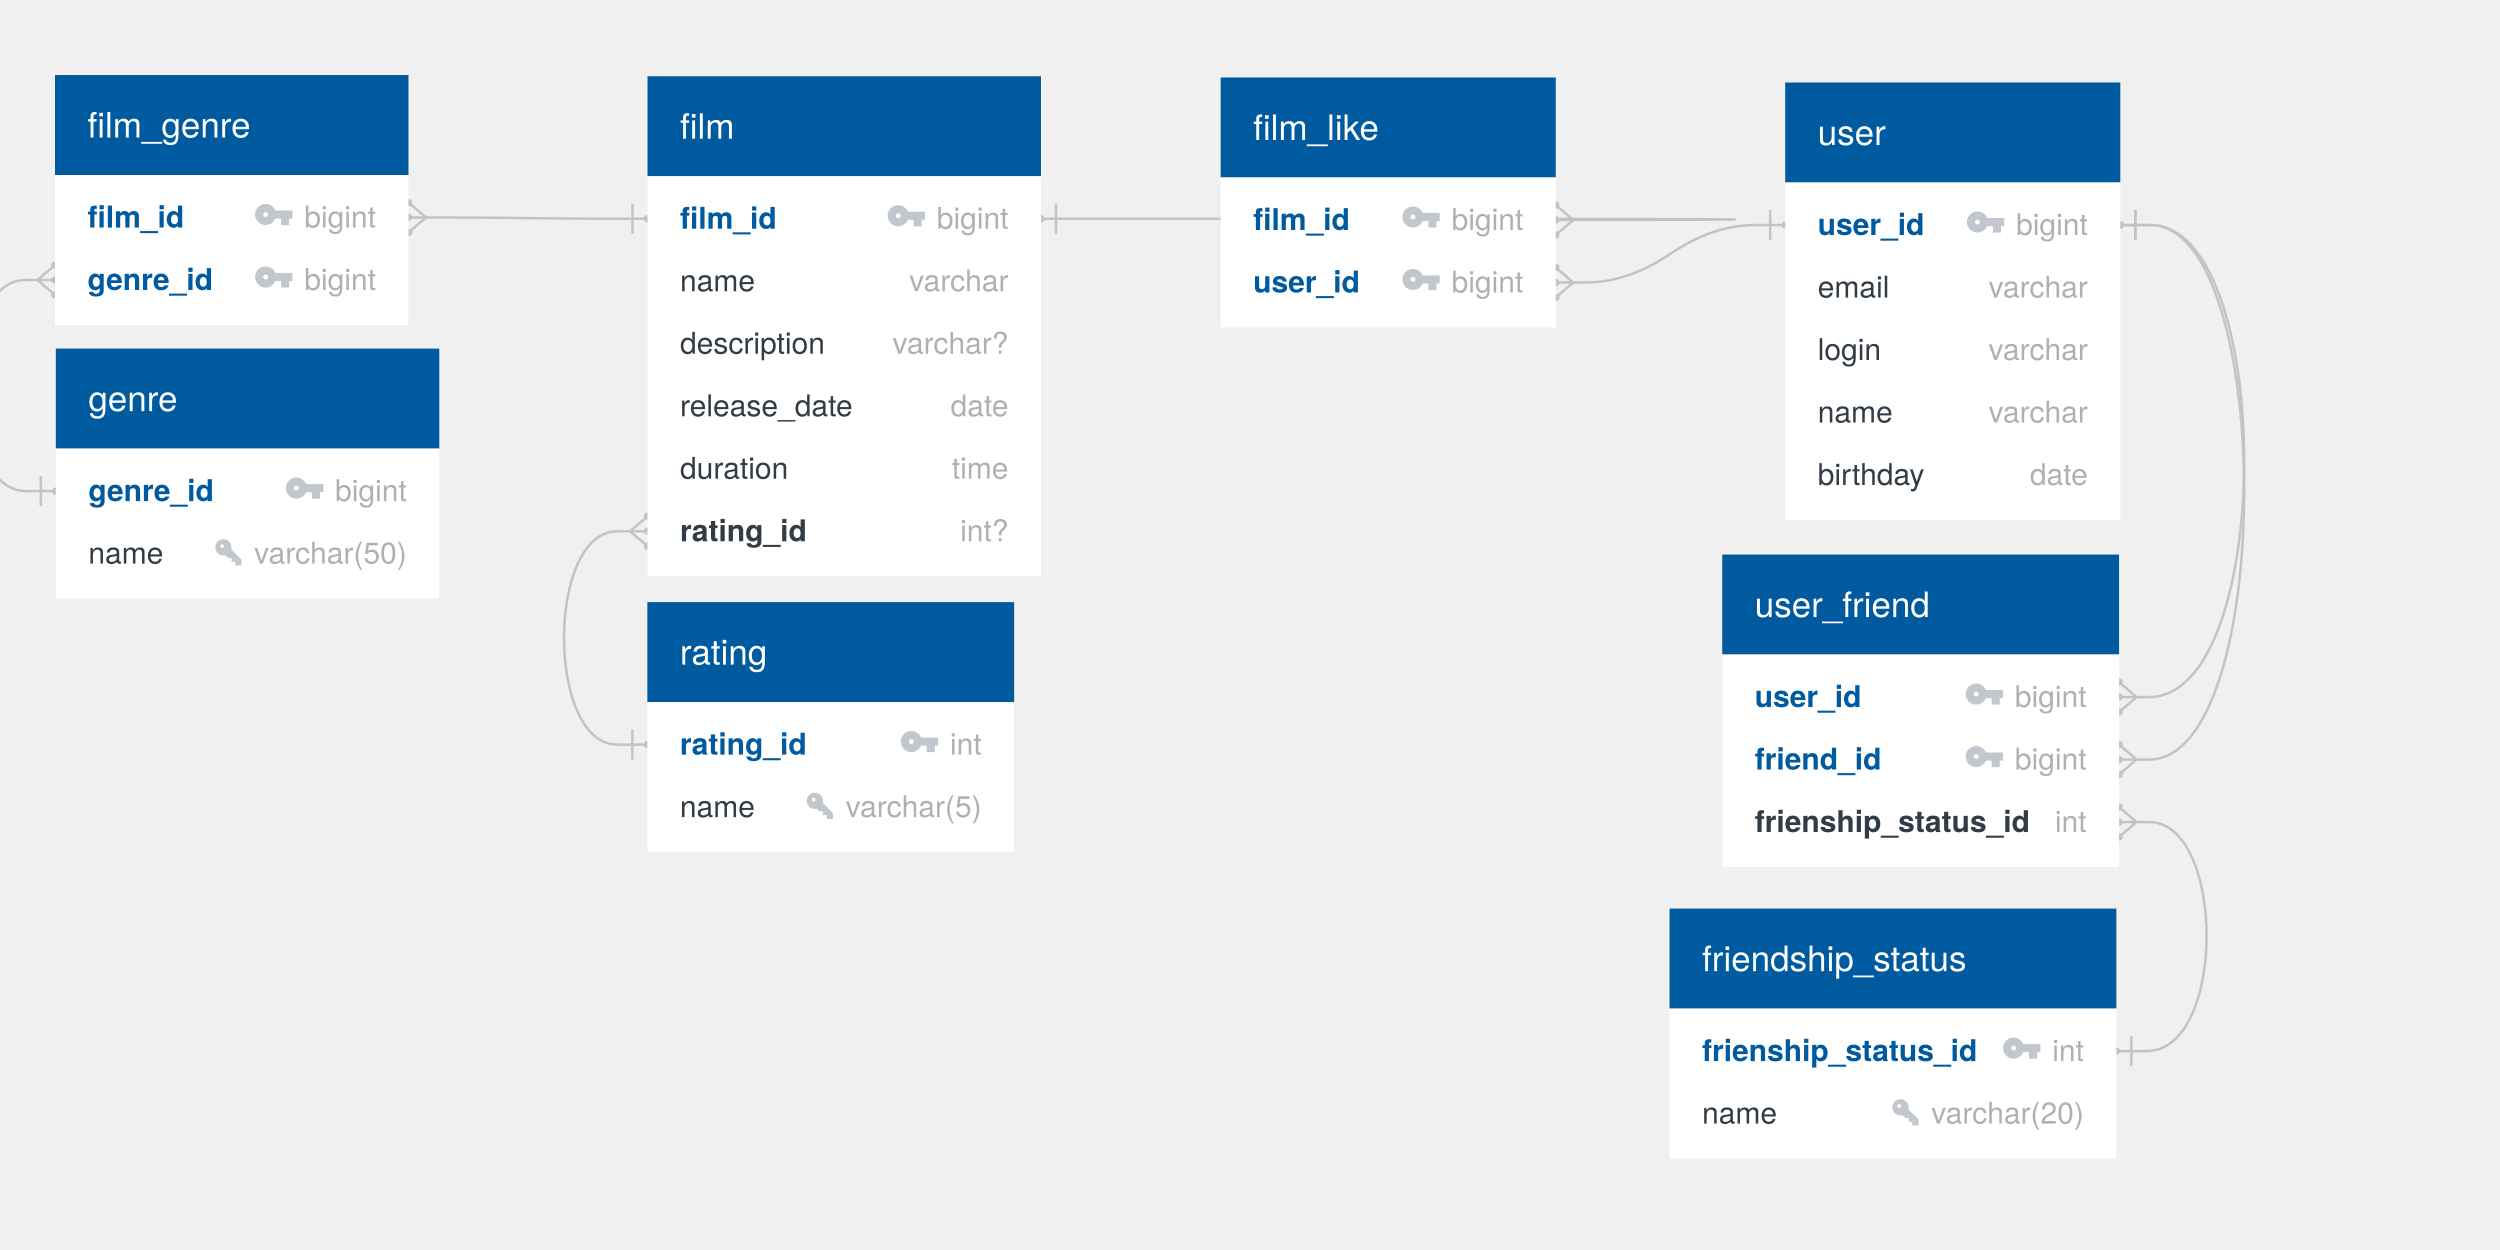
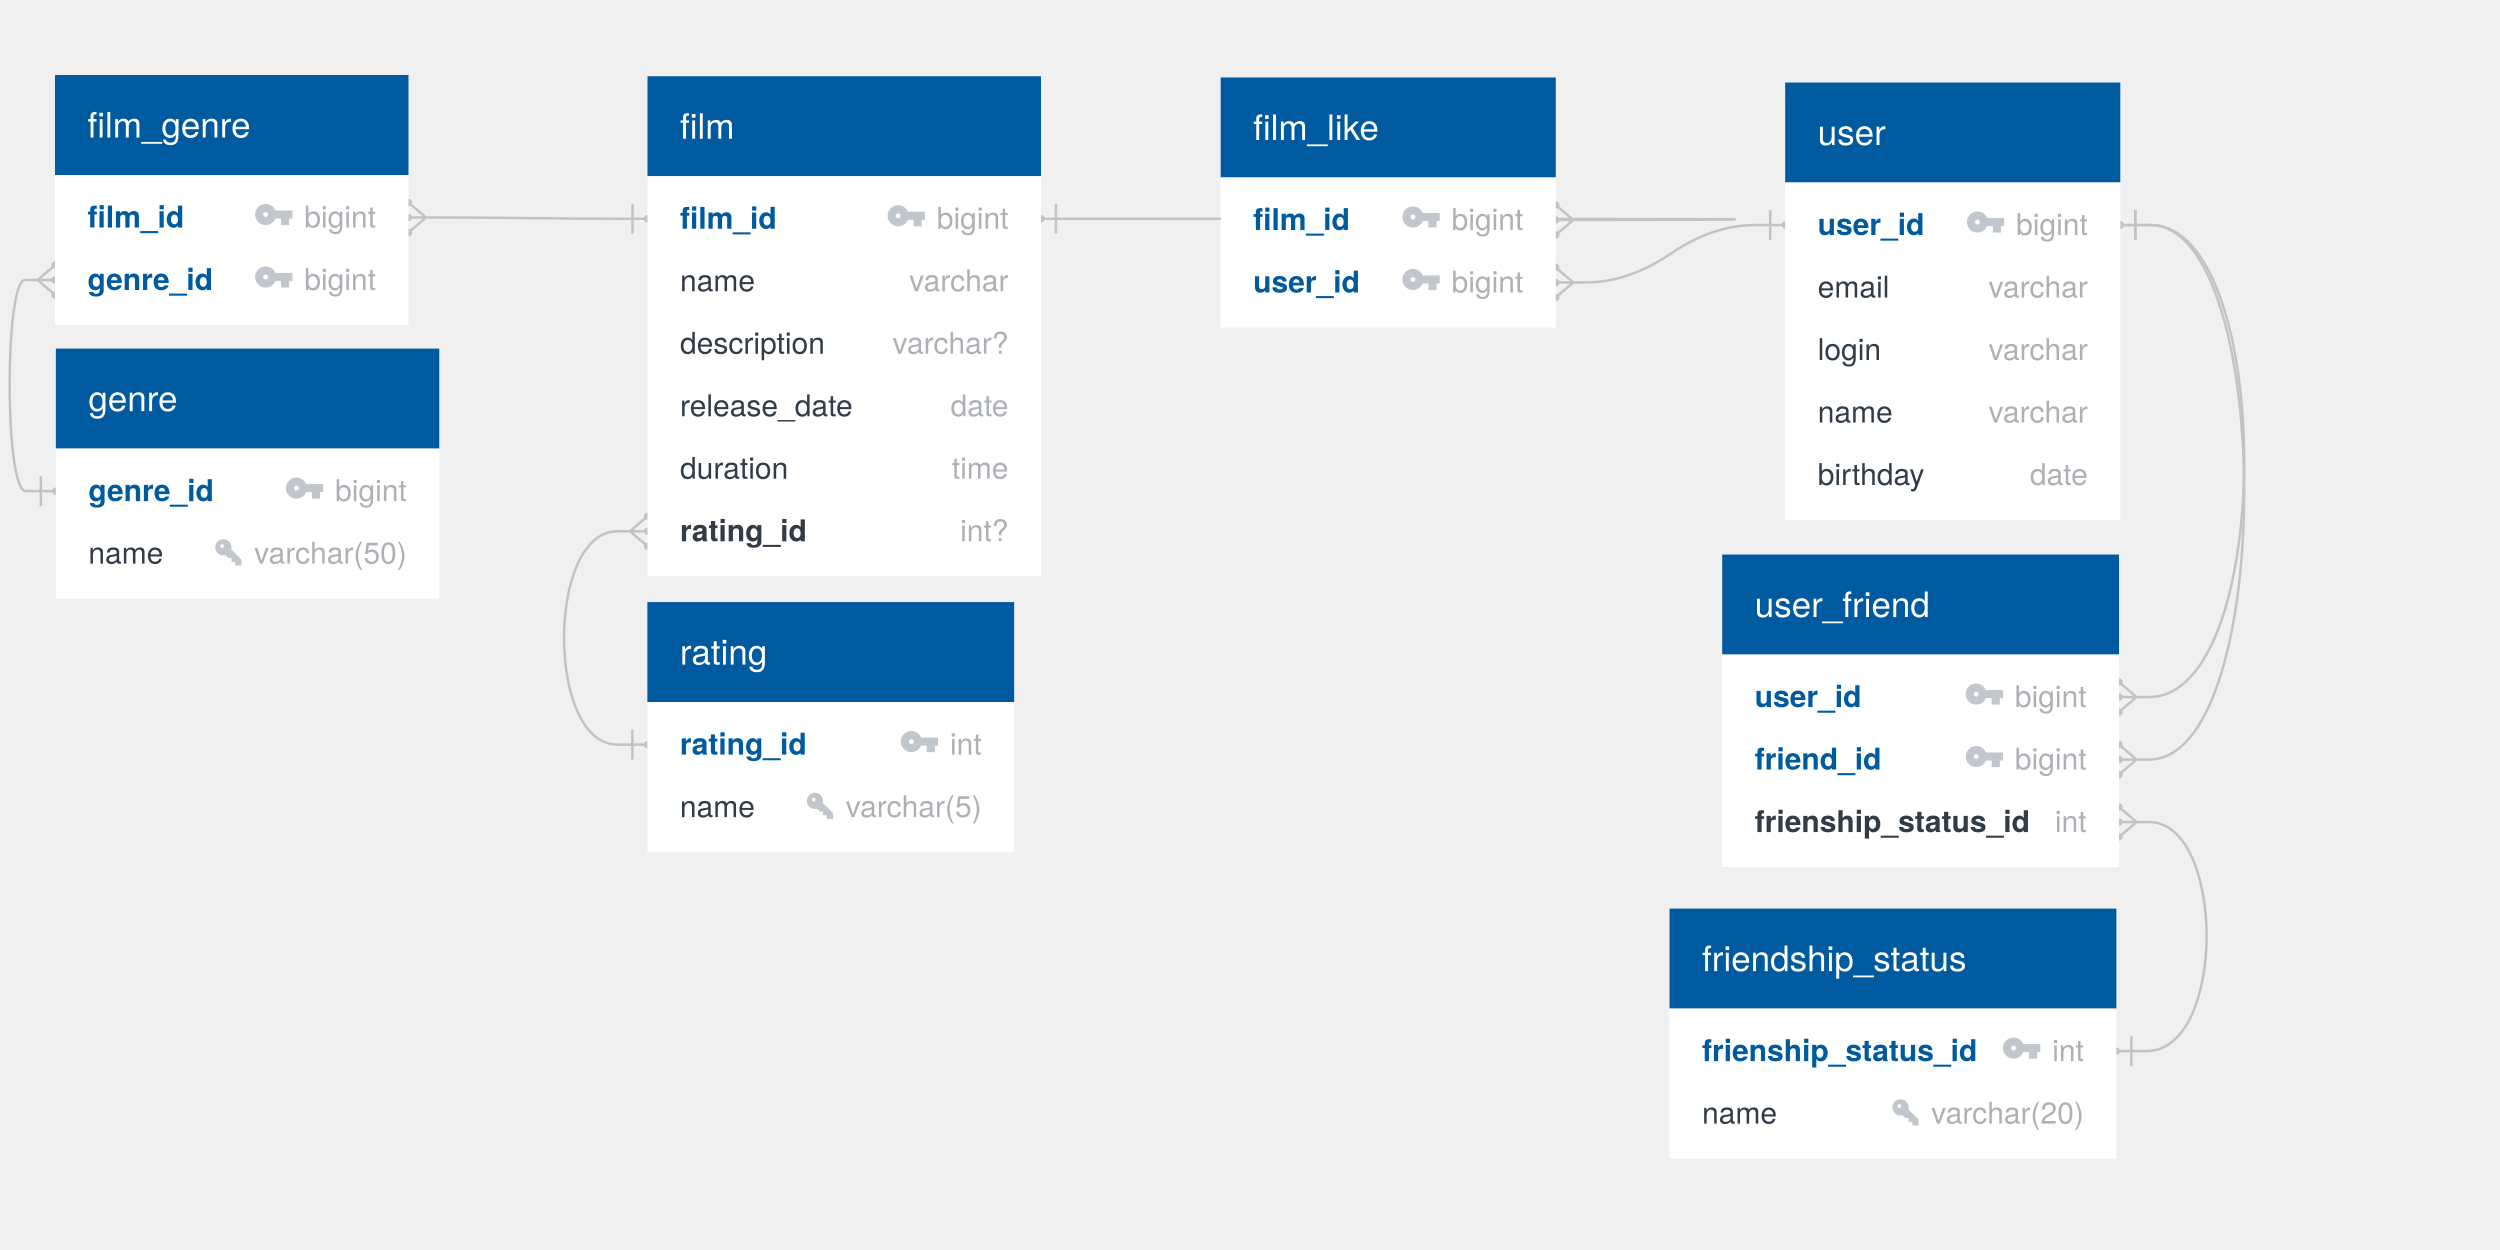
<svg xmlns="http://www.w3.org/2000/svg" class="diagram-root" viewBox="0 0 1000 500" style="background: #f5f6f6">
     xmlns:xlink="http://www.w3.org/1999/xlink"&gt;
    <style>.diagram-root { font-family: "Helvetica Neue", sans-serif; font-size: 12px; } .t { overflow: visible; } .t-bg
        { y: 40; fill: #fff; } .th { fill: #005aa0; } .tht { fill: #fff; font-size: 14px; } .tf { fill: #323c46;
        overflow: visible; } .tf.pk { fill: #005aa0; font-weight: bold; } .tf.fk { font-weight: bold; } .ty { fill:
        #adb1b5; font-weight: normal; text-anchor: end; } .r { fill: transparent; stroke: #c3c3c3; stroke-width: 1; } .l
        { stroke: 1; } .i { fill: #c2c7ce; stroke: #c2c7ce; } .i.ix { fill: #afb3b6; stroke: #000; } .fa { fill:
        transparent; overflow: visible; } .fa .bg.hover { fill: #f7f7f7; } .c { cy: 12; r: 4; stroke: #d2d2dc; fill:
        #d2d2dc; } .hr { fill: transparent; stroke: #323c46; stroke-opacity: 0.035; stroke-width: 13; } .dc { stroke:
        #fa5a3c; fill: #fa5a3c; } .x { stroke: white; stroke-width: 1; } .hl .th { fill: #1b9bff; } .hl .tht { } .fhl
        .bg { fill: #e7f4ff; } .fhls .bg { } .r.hl { stroke: #1b9bff; } .dim { opacity: 0.25; }
    </style>
  <g class="drawing-wrapper" transform="translate(212.56, 0.28) scale(1,1)">
    <g class="rs">
      <path d="M 46.44 212.22 m -1, 0 a 1,1 0 1,0 2,0 a 1,1 0 1,0 -2,0 M 46.44 212.22 m -0.5, 0 a 0.5,0.5 0 1,0 1,0 a 0.5,0.5 0 1,0 -1,0  M46.44 212.22 L46.44 212.22 34.44 212.22 M 46.44 218.22 m -1, 0 a 1,1 0 1,0 2,0 a 1,1 0 1,0 -2,0 M 46.44 218.22 m -0.5, 0 a 0.5,0.5 0 1,0 1,0 a 0.5,0.5 0 1,0 -1,0  M46.44 218.22 L46.44 218.22 39.44 212.22 46.44 206.22 M 46.44 206.22 m -1, 0 a 1,1 0 1,0 2,0 a 1,1 0 1,0 -2,0 M 46.44 206.22 m -0.5, 0 a 0.5,0.5 0 1,0 1,0 a 0.5,0.5 0 1,0 -1,0  M34.44 212.22 C 5.913 212.22, 5.943 297.56, 34.39 297.56 M 46.39 297.56 m -1, 0 a 1,1 0 1,0 2,0 a 1,1 0 1,0 -2,0 M 46.39 297.56 m -0.5, 0 a 0.5,0.5 0 1,0 1,0 a 0.5,0.5 0 1,0 -1,0  M46.39 297.56 L46.39 297.56 34.39 297.56 M40.39 303.56 L40.39 303.56 40.39 291.56" id="h1981091798" class="r" />
      <path d="M -49.17 86.72 m -1, 0 a 1,1 0 1,0 2,0 a 1,1 0 1,0 -2,0 M -49.17 86.72 m -0.5, 0 a 0.5,0.5 0 1,0 1,0 a 0.5,0.5 0 1,0 -1,0  M-49.17 86.72 L-49.17 86.72 -37.17 86.72 M -49.17 92.72 m -1, 0 a 1,1 0 1,0 2,0 a 1,1 0 1,0 -2,0 M -49.17 92.72 m -0.5, 0 a 0.5,0.5 0 1,0 1,0 a 0.5,0.5 0 1,0 -1,0  M-49.17 92.72 L-49.17 92.72 -42.17 86.72 -49.17 80.72 M -49.17 80.72 m -1, 0 a 1,1 0 1,0 2,0 a 1,1 0 1,0 -2,0 M -49.17 80.72 m -0.5, 0 a 0.5,0.5 0 1,0 1,0 a 0.5,0.5 0 1,0 -1,0  M-37.17 86.72 Q -19.27 86.72, -1.37 86.97 T 34.44 87.22 M 46.44 87.22 m -1, 0 a 1,1 0 1,0 2,0 a 1,1 0 1,0 -2,0 M 46.44 87.22 m -0.5, 0 a 0.5,0.5 0 1,0 1,0 a 0.5,0.5 0 1,0 -1,0  M46.44 87.22 L46.44 87.22 34.44 87.22 M40.44 93.22 L40.44 93.22 40.44 81.22" id="h2393061165" class="r" />
-       <path d="M -190.56 111.72 m -1, 0 a 1,1 0 1,0 2,0 a 1,1 0 1,0 -2,0 M -190.56 111.72 m -0.5, 0 a 0.5,0.5 0 1,0 1,0 a 0.5,0.5 0 1,0 -1,0  M-190.56 111.72 L-190.56 111.72 -202.56 111.72 M -190.56 117.72 m -1, 0 a 1,1 0 1,0 2,0 a 1,1 0 1,0 -2,0 M -190.56 117.72 m -0.5, 0 a 0.5,0.5 0 1,0 1,0 a 0.5,0.5 0 1,0 -1,0  M-190.56 117.72 L-190.56 117.72 -197.56 111.72 -190.56 105.72 M -190.56 105.72 m -1, 0 a 1,1 0 1,0 2,0 a 1,1 0 1,0 -2,0 M -190.56 105.72 m -0.5, 0 a 0.5,0.5 0 1,0 1,0 a 0.5,0.5 0 1,0 -1,0  M-202.56 111.72 C -230.707 111.72, -230.911 196.16, -202.22 196.16 M -190.22 196.16 m -1, 0 a 1,1 0 1,0 2,0 a 1,1 0 1,0 -2,0 M -190.22 196.16 m -0.5, 0 a 0.5,0.5 0 1,0 1,0 a 0.5,0.5 0 1,0 -1,0  M-190.22 196.16 L-190.22 196.16 -202.22 196.16 M-196.22 202.16 L-196.22 202.16 -196.22 190.16" id="h515368828" class="r" />
+       <path d="             M -190.56 111.72             m -1, 0 a 1,1 0 1,0 2,0 a 1,1 0 1,0 -2,0             M -190.56 111.72             m -0.5, 0 a 0.5,0.5 0 1,0 1,0 a 0.5,0.5 0 1,0 -1,0             M-190.56 111.72 L-190.56 111.72 -202.56 111.72             M -190.56 117.72             m -1, 0 a 1,1 0 1,0 2,0 a 1,1 0 1,0 -2,0             M -190.56 117.72 m -0.5, 0 a 0.5,0.5 0 1,0 1,0 a 0.5,0.5 0 1,0 -1,0             M-190.56 117.72 L-190.56 117.72 -197.56 111.72 -190.56 105.72             M -190.56 105.72 m -1, 0 a 1,1 0 1,0 2,0 a 1,1 0 1,0 -2,0             M -190.56 105.72 m -0.5, 0 a 0.5,0.5 0 1,0 1,0 a 0.5,0.5 0 1,0 -1,0             M-202.56 111.72             C -210.707 111.72, -210.911 196.16, -202.22 196.16             M -190.22 196.16             m -1, 0 a 1,1 0 1,0 2,0 a 1,1 0 1,0 -2,0             M -190.22 196.16             m -0.5, 0 a 0.5,0.5 0 1,0 1,0 a 0.5,0.5 0 1,0 -1,0             M-190.22 196.16             L-190.22 196.16 -202.22 196.16             M-196.22 202.16             L-196.22 202.16 -196.22 190.16" id="h515368828" class="r" />
      <path d="M 635.06 278.54 m -1, 0 a 1,1 0 1,0 2,0 a 1,1 0 1,0 -2,0 M 635.06 278.54 m -0.5, 0 a 0.5,0.5 0 1,0 1,0 a 0.5,0.5 0 1,0 -1,0  M635.06 278.54 L635.06 278.54 647.06 278.54 M 635.06 284.54 m -1, 0 a 1,1 0 1,0 2,0 a 1,1 0 1,0 -2,0 M 635.06 284.54 m -0.5, 0 a 0.5,0.5 0 1,0 1,0 a 0.5,0.5 0 1,0 -1,0  M635.06 284.54 L635.06 284.54 642.06 278.54 635.06 272.54 M 635.06 272.54 m -1, 0 a 1,1 0 1,0 2,0 a 1,1 0 1,0 -2,0 M 635.06 272.54 m -0.5, 0 a 0.5,0.5 0 1,0 1,0 a 0.5,0.5 0 1,0 -1,0  M647.06 278.54 C 697.86 278.54, 697.56 89.73, 647.56 89.73 M 635.56 89.73 m -1, 0 a 1,1 0 1,0 2,0 a 1,1 0 1,0 -2,0 M 635.56 89.73 m -0.5, 0 a 0.5,0.5 0 1,0 1,0 a 0.5,0.5 0 1,0 -1,0  M635.56 89.73 L635.56 89.73 647.56 89.73 M641.56 95.73 L641.56 95.73 641.56 83.73" id="h2818756797" class="r" />
      <path d="M 635.06 303.54 m -1, 0 a 1,1 0 1,0 2,0 a 1,1 0 1,0 -2,0 M 635.06 303.54 m -0.5, 0 a 0.5,0.5 0 1,0 1,0 a 0.5,0.5 0 1,0 -1,0  M635.06 303.54 L635.06 303.54 647.06 303.54 M 635.06 309.54 m -1, 0 a 1,1 0 1,0 2,0 a 1,1 0 1,0 -2,0 M 635.06 309.54 m -0.5, 0 a 0.5,0.5 0 1,0 1,0 a 0.5,0.5 0 1,0 -1,0  M635.06 309.54 L635.06 309.54 642.06 303.54 635.06 297.54 M 635.06 297.54 m -1, 0 a 1,1 0 1,0 2,0 a 1,1 0 1,0 -2,0 M 635.06 297.54 m -0.5, 0 a 0.5,0.5 0 1,0 1,0 a 0.5,0.5 0 1,0 -1,0  M647.06 303.54 C 697.86 303.54, 697.56 89.73, 647.56 89.73 M 635.56 89.73 m -1, 0 a 1,1 0 1,0 2,0 a 1,1 0 1,0 -2,0 M 635.56 89.73 m -0.5, 0 a 0.5,0.5 0 1,0 1,0 a 0.5,0.5 0 1,0 -1,0  M635.56 89.73 L635.56 89.73 647.56 89.73 M641.56 95.73 L641.56 95.73 641.56 83.73" id="h4181602274" class="r" />
      <path d="M 635.06 328.54 m -1, 0 a 1,1 0 1,0 2,0 a 1,1 0 1,0 -2,0 M 635.06 328.54 m -0.5, 0 a 0.5,0.5 0 1,0 1,0 a 0.5,0.5 0 1,0 -1,0  M635.06 328.54 L635.06 328.54 647.06 328.54 M 635.06 334.54 m -1, 0 a 1,1 0 1,0 2,0 a 1,1 0 1,0 -2,0 M 635.06 334.54 m -0.5, 0 a 0.5,0.5 0 1,0 1,0 a 0.5,0.5 0 1,0 -1,0  M635.06 334.54 L635.06 334.54 642.06 328.54 635.06 322.54 M 635.06 322.54 m -1, 0 a 1,1 0 1,0 2,0 a 1,1 0 1,0 -2,0 M 635.06 322.54 m -0.5, 0 a 0.5,0.5 0 1,0 1,0 a 0.5,0.5 0 1,0 -1,0  M647.06 328.54 C 677.602 328.54, 678.244 420.16, 645.99 420.16 M 633.99 420.16 m -1, 0 a 1,1 0 1,0 2,0 a 1,1 0 1,0 -2,0 M 633.99 420.16 m -0.5, 0 a 0.5,0.5 0 1,0 1,0 a 0.5,0.5 0 1,0 -1,0  M633.99 420.16 L633.99 420.16 645.99 420.16 M639.99 426.16 L639.99 426.16 639.99 414.16" id="h4142987908" class="r" />
      <path d="M 409.75 87.71 m -1, 0 a 1,1 0 1,0 2,0 a 1,1 0 1,0 -2,0 M 409.75 87.71 m -0.5, 0 a 0.5,0.5 0 1,0 1,0 a 0.5,0.5 0 1,0 -1,0  M409.75 87.71 L409.75 87.71 421.75 87.71 M 409.75 93.71 m -1, 0 a 1,1 0 1,0 2,0 a 1,1 0 1,0 -2,0 M 409.75 93.71 m -0.5, 0 a 0.5,0.5 0 1,0 1,0 a 0.5,0.5 0 1,0 -1,0  M409.75 93.71 L409.75 93.71 416.75 87.71 409.75 81.71 M 409.75 81.71 m -1, 0 a 1,1 0 1,0 2,0 a 1,1 0 1,0 -2,0 M 409.75 81.71 m -0.5, 0 a 0.5,0.5 0 1,0 1,0 a 0.5,0.5 0 1,0 -1,0  M421.75 87.71 C 471.75 87.71, 595.302 87.22, 215.83 87.22 M 203.83 87.22 m -1, 0 a 1,1 0 1,0 2,0 a 1,1 0 1,0 -2,0 M 203.83 87.22 m -0.5, 0 a 0.5,0.5 0 1,0 1,0 a 0.5,0.5 0 1,0 -1,0  M203.83 87.22 L203.83 87.22 215.83 87.22 M209.83 93.22 L209.83 93.22 209.83 81.22" id="h933295453" class="r" />
      <path d="M 409.75 112.71 m -1, 0 a 1,1 0 1,0 2,0 a 1,1 0 1,0 -2,0 M 409.75 112.71 m -0.5, 0 a 0.5,0.5 0 1,0 1,0 a 0.5,0.5 0 1,0 -1,0  M409.75 112.71 L409.75 112.71 421.75 112.71 M 409.75 118.71 m -1, 0 a 1,1 0 1,0 2,0 a 1,1 0 1,0 -2,0 M 409.75 118.71 m -0.5, 0 a 0.5,0.5 0 1,0 1,0 a 0.5,0.5 0 1,0 -1,0  M409.75 118.71 L409.75 118.71 416.75 112.71 409.75 106.71 M 409.75 106.71 m -1, 0 a 1,1 0 1,0 2,0 a 1,1 0 1,0 -2,0 M 409.75 106.71 m -0.5, 0 a 0.5,0.5 0 1,0 1,0 a 0.5,0.5 0 1,0 -1,0  M421.75 112.71 Q 438.7 112.71, 455.64 101.22 T 489.52 89.73 M 501.52 89.73 m -1, 0 a 1,1 0 1,0 2,0 a 1,1 0 1,0 -2,0 M 501.52 89.73 m -0.5, 0 a 0.5,0.5 0 1,0 1,0 a 0.5,0.5 0 1,0 -1,0  M501.52 89.73 L501.52 89.73 489.52 89.73 M495.52 95.73 L495.52 95.73 495.52 83.73" id="h2168725292" class="r" />
    </g>
    <g class="hrs" />
    <g class="ts">
      <svg width="157.39" height="200" x="46.44" y="30.22" id="h4200617828" class="t">
        <rect height="40" width="157.39" class="th" />
        <text x="13" y="25" class="tht">film</text>
        <rect height="160" width="157.39" class="t-bg" />
        <text x="13" y="61" class="tf pk">film_id
                    <tspan x="144.39" class="ty">bigint</tspan>
        </text>
        <path d="M7,14A2,2 0 0,1 5,12A2,2 0 0,1 7,10A2,2 0 0,1 9,12A2,2 0 0,1 7,14M12.65,10C11.83,7.67 9.61,6 7, 6A6, 6 0 0, 0 1, 12A6, 6 0 0, 0 7, 18C9.61, 18 11.83, 16.33 12.65, 14H17V18H21V14H23V10H12.65Z" class="i pk" transform="translate(95.7025, 48) scale(0.65)" />
        <text x="13" y="86" class="tf">name
                    <tspan x="144.39" class="ty">varchar</tspan>
        </text>
        <text x="13" y="111" class="tf">description
                    <tspan x="144.39" class="ty">varchar?</tspan>
        </text>
        <text x="13" y="136" class="tf">release_date
                    <tspan x="144.39" class="ty">date</tspan>
        </text>
        <text x="13" y="161" class="tf">duration
                    <tspan x="144.39" class="ty">time</tspan>
        </text>
        <text x="13" y="186" class="tf fk">rating_id
                    <tspan x="144.39" class="ty">int?</tspan>
        </text>
      </svg>
      <svg width="146.7" height="100" x="46.39" y="240.56" id="h2037942479" class="t">
        <rect height="40" width="146.7" class="th" />
        <text x="13" y="25" class="tht">rating</text>
        <rect height="60" width="146.7" class="t-bg" />
        <text x="13" y="61" class="tf pk">rating_id
                    <tspan x="133.7" class="ty">int</tspan>
        </text>
        <path d="M7,14A2,2 0 0,1 5,12A2,2 0 0,1 7,10A2,2 0 0,1 9,12A2,2 0 0,1 7,14M12.65,10C11.83,7.67 9.61,6 7, 6A6, 6 0 0, 0 1, 12A6, 6 0 0, 0 7, 18C9.61, 18 11.83, 16.33 12.65, 14H17V18H21V14H23V10H12.65Z" class="i pk" transform="translate(101.0262, 48) scale(0.65)" />
        <text x="13" y="86" class="tf">name
                    <tspan x="133.7" class="ty">varchar(5)</tspan>
        </text>
        <path d="M22,18V22H18V19H15V16H12L9.74,13.74C9.19,13.91 8.61,14 8,14A6,6 0 0,1 2,8A6,6 0 0,1 8,2A6,6 0 0,1 14,8C14,8.61 13.91, 9.19 13.74, 9.74L22, 18M7, 5A2, 2 0 0, 0 5, 7A2, 2 0 0, 0 7, 9A2, 2 0 0, 0 9, 7A2, 2 0 0, 0 7, 5Z" class="i uq" transform="translate(63.02031, 75.5) scale(0.5)" />
      </svg>
      <svg width="153.37" height="100" x="-190.22" y="139.16" id="h1304626560" class="t">
        <rect height="40" width="153.37" class="th" />
        <text x="13" y="25" class="tht">genre</text>
        <rect height="60" width="153.37" class="t-bg" />
        <text x="13" y="61" class="tf pk">genre_id
                    <tspan x="140.37" class="ty">bigint</tspan>
        </text>
        <path d="M7,14A2,2 0 0,1 5,12A2,2 0 0,1 7,10A2,2 0 0,1 9,12A2,2 0 0,1 7,14M12.65,10C11.83,7.67 9.61,6 7, 6A6, 6 0 0, 0 1, 12A6, 6 0 0, 0 7, 18C9.61, 18 11.83, 16.33 12.65, 14H17V18H21V14H23V10H12.65Z" class="i pk" transform="translate(91.6825, 48) scale(0.65)" />
        <text x="13" y="86" class="tf">name
                    <tspan x="140.37" class="ty">varchar(50)</tspan>
        </text>
        <path d="M22,18V22H18V19H15V16H12L9.74,13.74C9.19,13.91 8.61,14 8,14A6,6 0 0,1 2,8A6,6 0 0,1 8,2A6,6 0 0,1 14,8C14,8.61 13.91, 9.19 13.74, 9.74L22, 18M7, 5A2, 2 0 0, 0 5, 7A2, 2 0 0, 0 7, 9A2, 2 0 0, 0 9, 7A2, 2 0 0, 0 7, 5Z" class="i uq" transform="translate(63.01648, 75.5) scale(0.5)" />
      </svg>
      <svg width="141.39" height="100" x="-190.56" y="29.72" id="h1016190631" class="t">
        <rect height="40" width="141.39" class="th" />
        <text x="13" y="25" class="tht">film_genre</text>
        <rect height="60" width="141.39" class="t-bg" />
        <text x="13" y="61" class="tf pk">film_id
                    <tspan x="128.39" class="ty">bigint</tspan>
        </text>
        <path d="M7,14A2,2 0 0,1 5,12A2,2 0 0,1 7,10A2,2 0 0,1 9,12A2,2 0 0,1 7,14M12.65,10C11.83,7.67 9.61,6 7, 6A6, 6 0 0, 0 1, 12A6, 6 0 0, 0 7, 18C9.61, 18 11.83, 16.33 12.65, 14H17V18H21V14H23V10H12.65Z" class="i pk" transform="translate(79.7025, 48) scale(0.65)" />
        <text x="13" y="86" class="tf pk">genre_id
                    <tspan x="128.39" class="ty">bigint</tspan>
        </text>
        <path d="M7,14A2,2 0 0,1 5,12A2,2 0 0,1 7,10A2,2 0 0,1 9,12A2,2 0 0,1 7,14M12.65,10C11.83,7.67 9.61,6 7, 6A6, 6 0 0, 0 1, 12A6, 6 0 0, 0 7, 18C9.61, 18 11.83, 16.33 12.65, 14H17V18H21V14H23V10H12.65Z" class="i pk" transform="translate(79.7025, 73) scale(0.65)" />
      </svg>
      <svg width="134.04" height="175" x="501.52" y="32.73" id="h2728321744" class="t">
        <rect height="40" width="134.04" class="th" />
        <text x="13" y="25" class="tht">user</text>
        <rect height="135" width="134.04" class="t-bg" />
        <text x="13" y="61" class="tf pk">user_id
                    <tspan x="121.04" class="ty">bigint</tspan>
        </text>
        <path d="M7,14A2,2 0 0,1 5,12A2,2 0 0,1 7,10A2,2 0 0,1 9,12A2,2 0 0,1 7,14M12.65,10C11.83,7.67 9.61,6 7, 6A6, 6 0 0, 0 1, 12A6, 6 0 0, 0 7, 18C9.61, 18 11.83, 16.33 12.65, 14H17V18H21V14H23V10H12.65Z" class="i pk" transform="translate(72.3525, 48) scale(0.65)" />
        <text x="13" y="86" class="tf">email
                    <tspan x="121.04" class="ty">varchar</tspan>
        </text>
        <text x="13" y="111" class="tf">login
                    <tspan x="121.04" class="ty">varchar</tspan>
        </text>
        <text x="13" y="136" class="tf">name
                    <tspan x="121.04" class="ty">varchar</tspan>
        </text>
        <text x="13" y="161" class="tf">birthday
                    <tspan x="121.04" class="ty">date</tspan>
        </text>
      </svg>
      <svg width="158.73" height="125" x="476.33" y="221.54" id="h260524376" class="t">
        <rect height="40" width="158.73" class="th" />
        <text x="13" y="25" class="tht">user_friend</text>
        <rect height="85" width="158.73" class="t-bg" />
        <text x="13" y="61" class="tf pk">user_id
                    <tspan x="145.73" class="ty">bigint</tspan>
        </text>
        <path d="M7,14A2,2 0 0,1 5,12A2,2 0 0,1 7,10A2,2 0 0,1 9,12A2,2 0 0,1 7,14M12.65,10C11.83,7.67 9.61,6 7, 6A6, 6 0 0, 0 1, 12A6, 6 0 0, 0 7, 18C9.61, 18 11.83, 16.33 12.65, 14H17V18H21V14H23V10H12.65Z" class="i pk" transform="translate(97.0425, 48) scale(0.65)" />
        <text x="13" y="86" class="tf pk">friend_id
                    <tspan x="145.73" class="ty">bigint</tspan>
        </text>
        <path d="M7,14A2,2 0 0,1 5,12A2,2 0 0,1 7,10A2,2 0 0,1 9,12A2,2 0 0,1 7,14M12.65,10C11.83,7.67 9.61,6 7, 6A6, 6 0 0, 0 1, 12A6, 6 0 0, 0 7, 18C9.61, 18 11.83, 16.33 12.65, 14H17V18H21V14H23V10H12.65Z" class="i pk" transform="translate(97.0425, 73) scale(0.65)" />
        <text x="13" y="111" class="tf fk">frienship_status_id
                    <tspan x="145.73" class="ty">int</tspan>
        </text>
      </svg>
      <svg width="178.73" height="100" x="455.26" y="363.16" id="h1090621442" class="t">
        <rect height="40" width="178.73" class="th" />
        <text x="13" y="25" class="tht">friendship_status</text>
        <rect height="60" width="178.73" class="t-bg" />
        <text x="13" y="61" class="tf pk">frienship_status_id
                    <tspan x="165.73" class="ty">int</tspan>
        </text>
        <path d="M7,14A2,2 0 0,1 5,12A2,2 0 0,1 7,10A2,2 0 0,1 9,12A2,2 0 0,1 7,14M12.65,10C11.83,7.67 9.61,6 7, 6A6, 6 0 0, 0 1, 12A6, 6 0 0, 0 7, 18C9.61, 18 11.83, 16.33 12.65, 14H17V18H21V14H23V10H12.65Z" class="i pk" transform="translate(133.0562, 48) scale(0.65)" />
        <text x="13" y="86" class="tf">name
                    <tspan x="165.73" class="ty">varchar(20)</tspan>
        </text>
        <path d="M22,18V22H18V19H15V16H12L9.74,13.74C9.19,13.91 8.61,14 8,14A6,6 0 0,1 2,8A6,6 0 0,1 8,2A6,6 0 0,1 14,8C14,8.61 13.91, 9.19 13.74, 9.74L22, 18M7, 5A2, 2 0 0, 0 5, 7A2, 2 0 0, 0 7, 9A2, 2 0 0, 0 9, 7A2, 2 0 0, 0 7, 5Z" class="i uq" transform="translate(88.37648, 75.5) scale(0.5)" />
      </svg>
      <svg width="134.04" height="100" x="275.71" y="30.71" id="h1776118718" class="t">
        <rect height="40" width="134.04" class="th" />
        <text x="13" y="25" class="tht">film_like</text>
        <rect height="60" width="134.04" class="t-bg" />
        <text x="13" y="61" class="tf pk">film_id
                    <tspan x="121.04" class="ty">bigint</tspan>
        </text>
        <path d="M7,14A2,2 0 0,1 5,12A2,2 0 0,1 7,10A2,2 0 0,1 9,12A2,2 0 0,1 7,14M12.65,10C11.83,7.67 9.61,6 7, 6A6, 6 0 0, 0 1, 12A6, 6 0 0, 0 7, 18C9.61, 18 11.83, 16.33 12.65, 14H17V18H21V14H23V10H12.65Z" class="i pk" transform="translate(72.3525, 48) scale(0.65)" />
        <text x="13" y="86" class="tf pk">user_id
                    <tspan x="121.04" class="ty">bigint</tspan>
        </text>
        <path d="M7,14A2,2 0 0,1 5,12A2,2 0 0,1 7,10A2,2 0 0,1 9,12A2,2 0 0,1 7,14M12.65,10C11.83,7.67 9.61,6 7, 6A6, 6 0 0, 0 1, 12A6, 6 0 0, 0 7, 18C9.61, 18 11.83, 16.33 12.65, 14H17V18H21V14H23V10H12.65Z" class="i pk" transform="translate(72.3525, 73) scale(0.65)" />
      </svg>
    </g>
  </g>
</svg>
